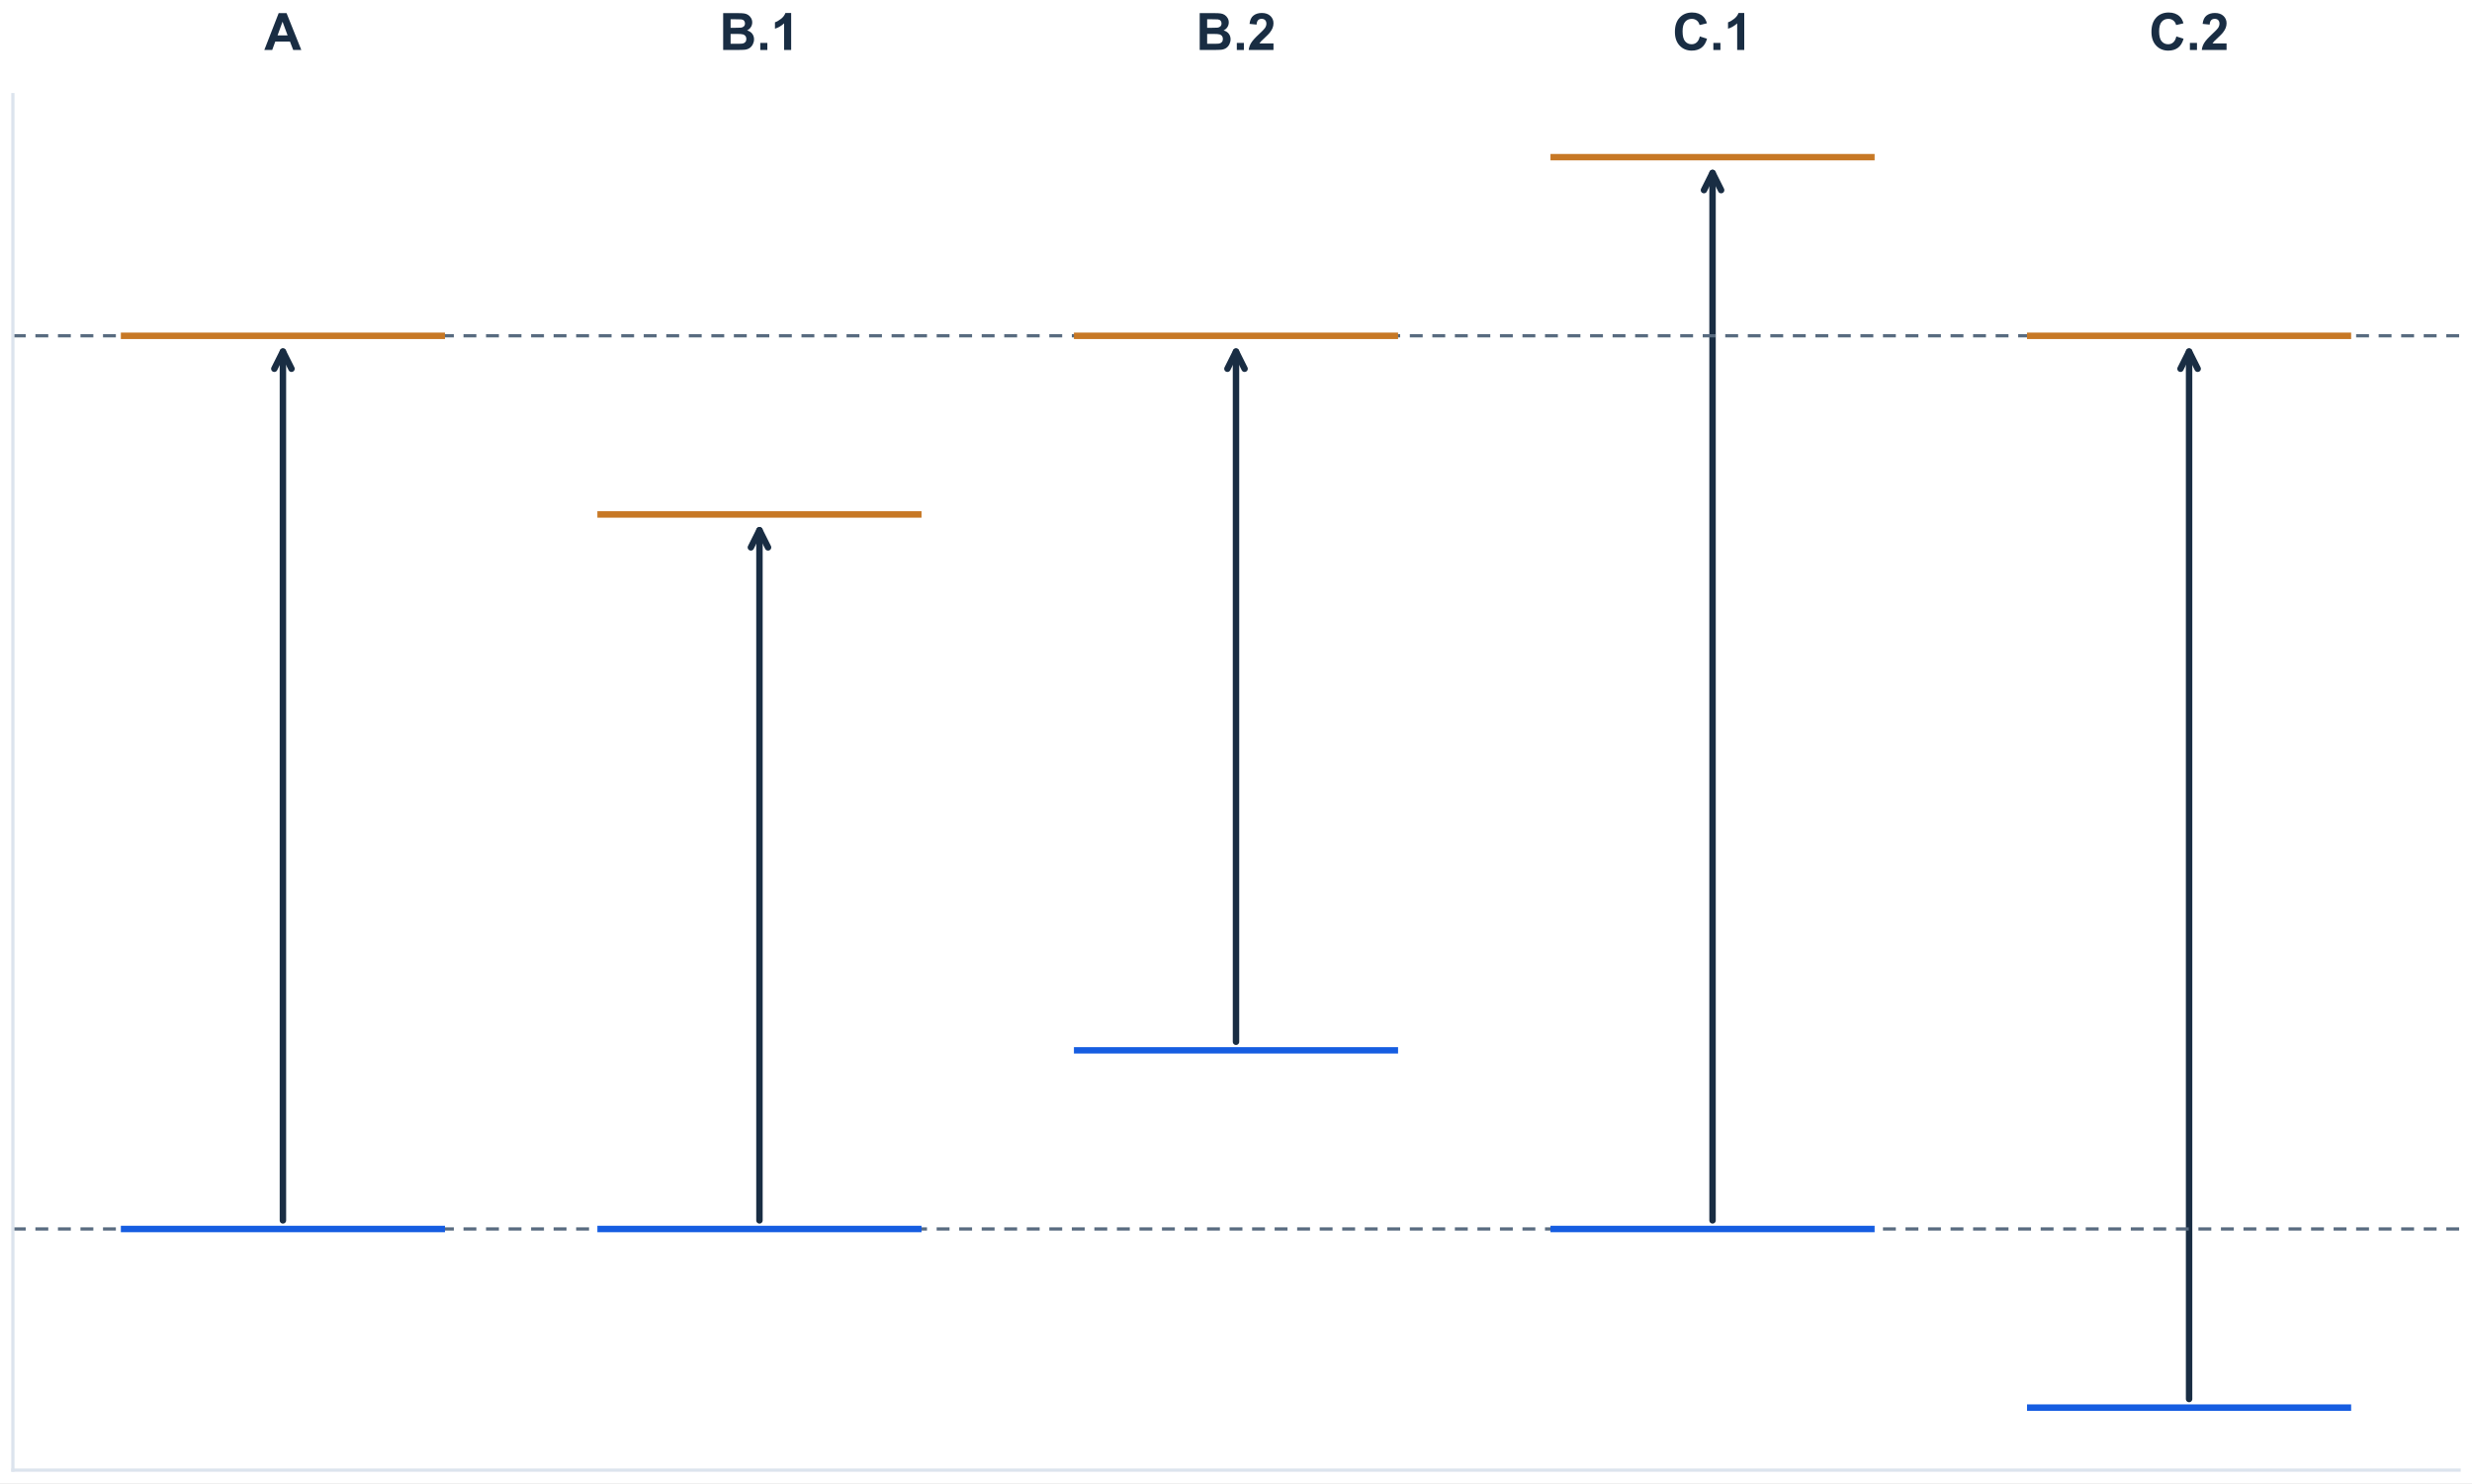
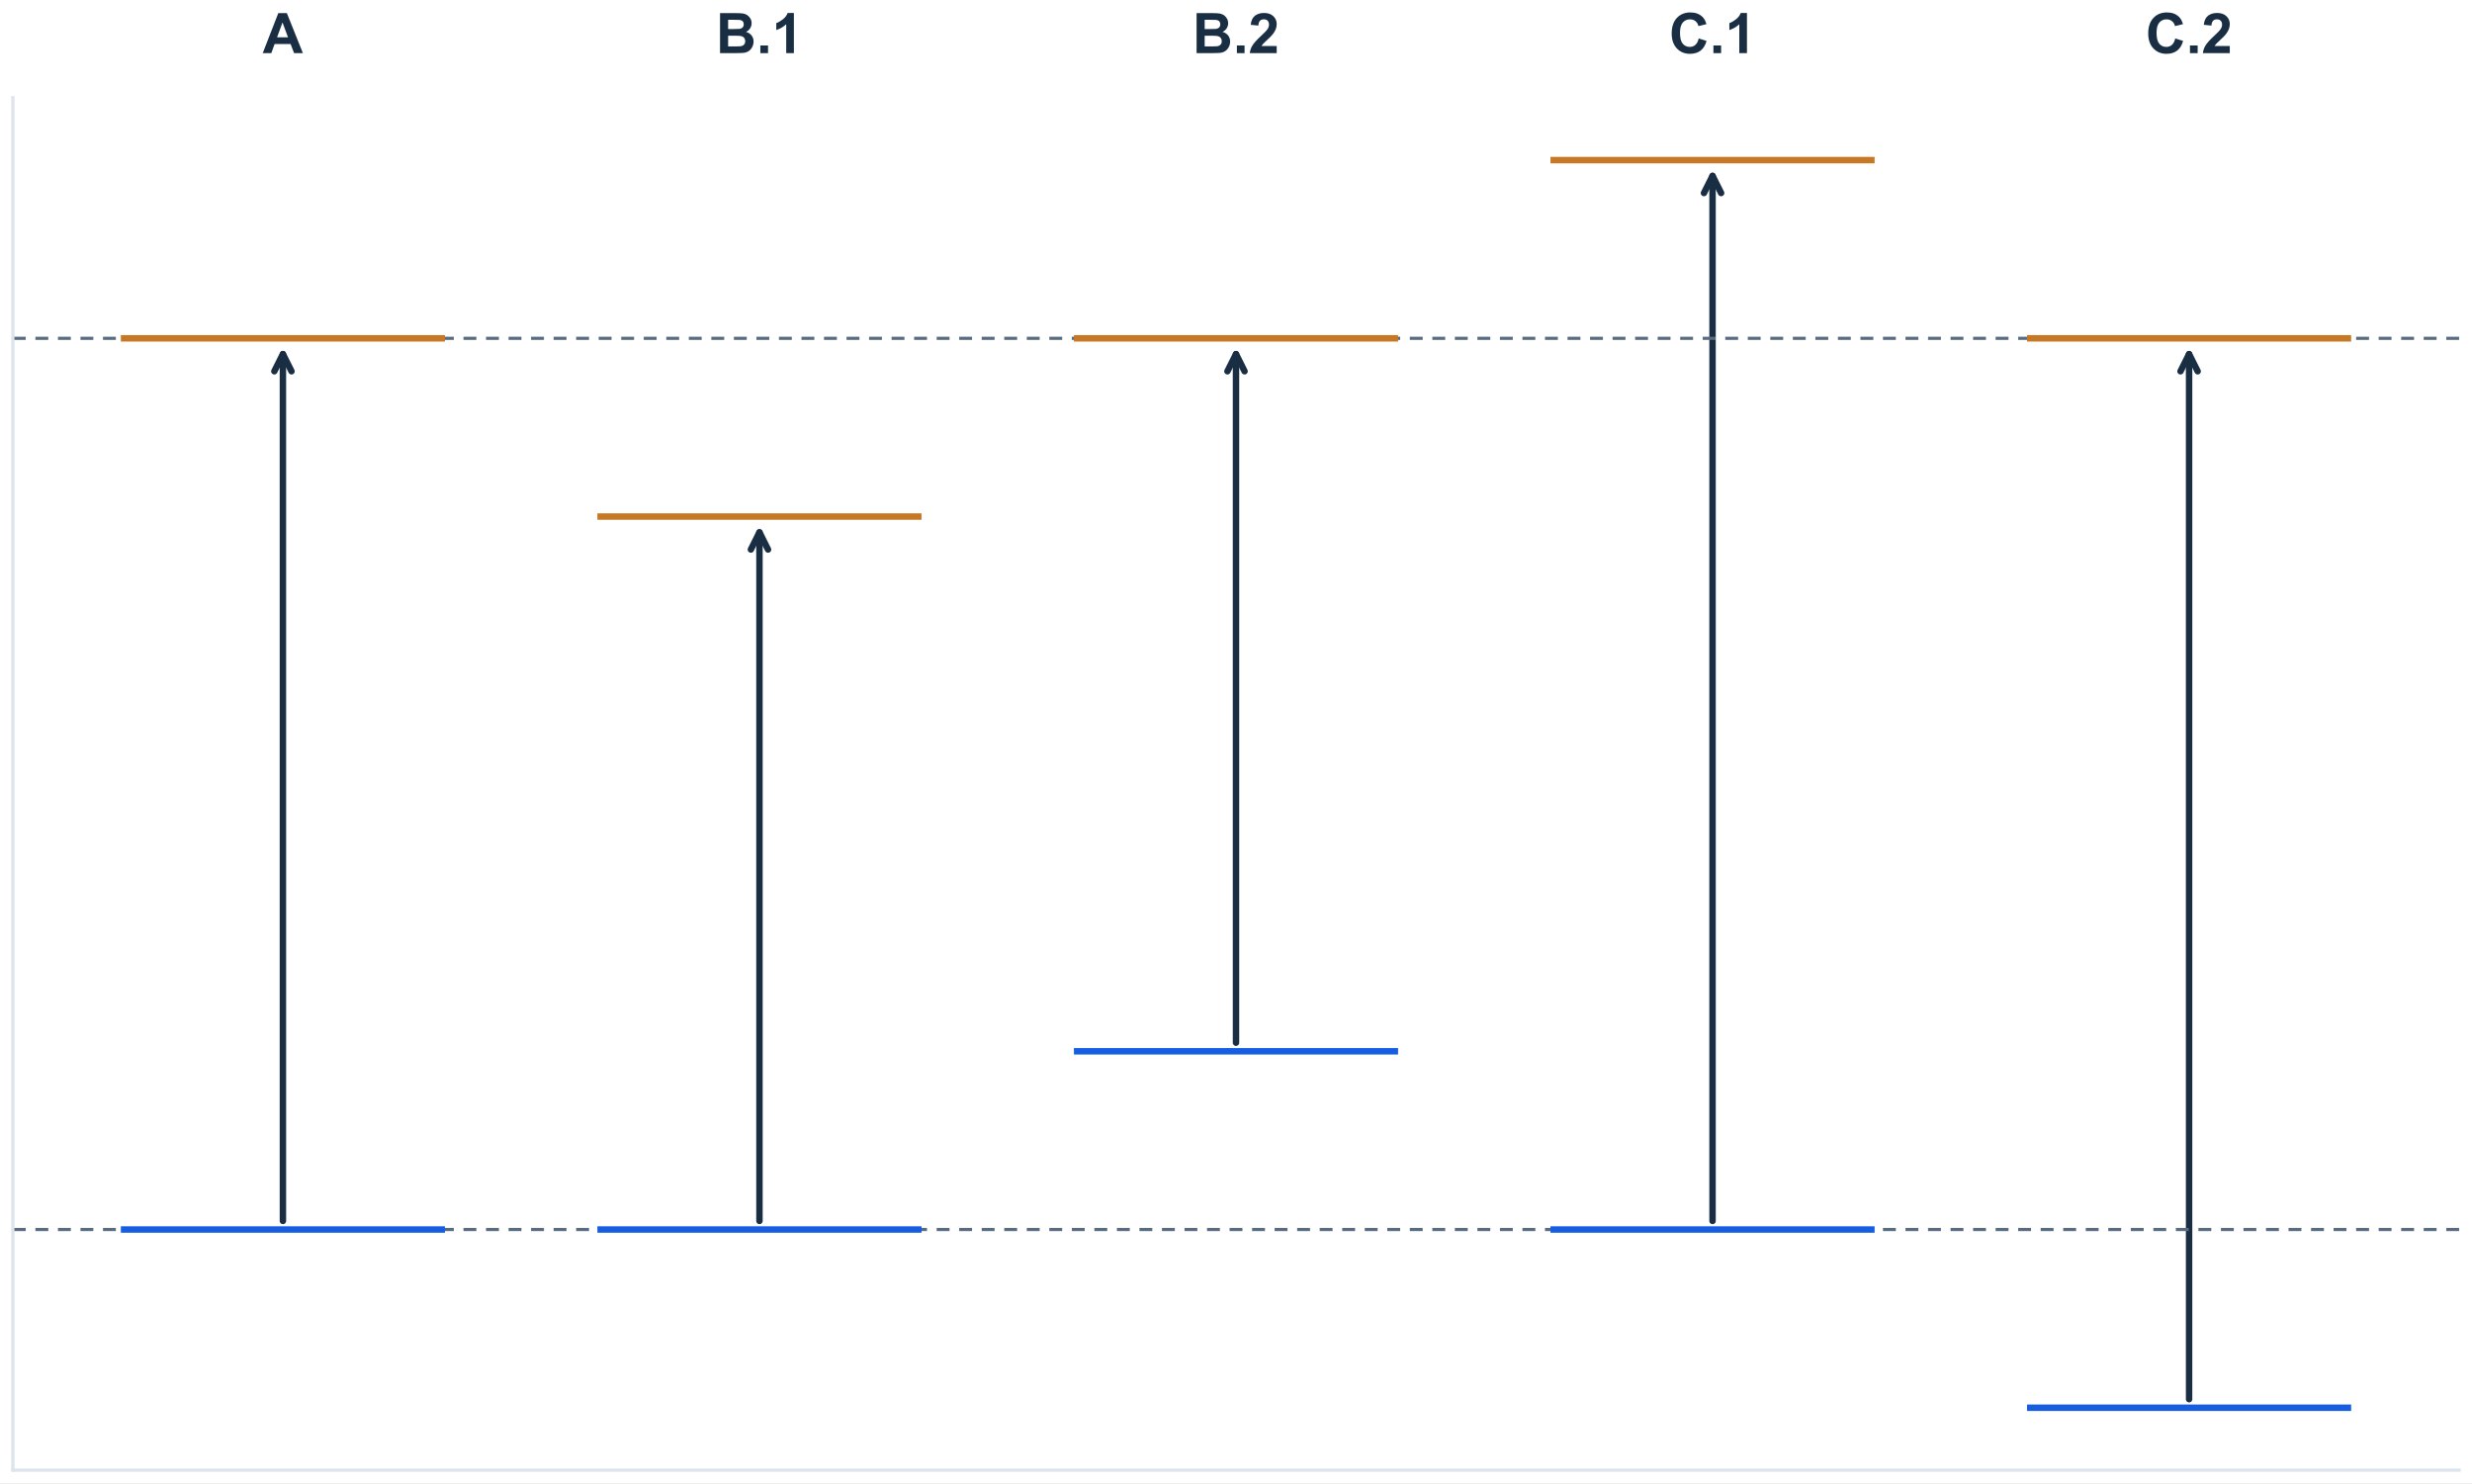
<svg xmlns="http://www.w3.org/2000/svg" xmlns:xlink="http://www.w3.org/1999/xlink" width="576pt" height="345.6pt" viewBox="0 0 576 345.6" version="1.1">
  <defs>
    <style type="text/css">*{stroke-linejoin: round; stroke-linecap: butt}</style>
  </defs>
  <g id="figure_1">
    <g id="patch_1">
      <path d="M 0 345.6  L 576 345.6  L 576 0  L 0 0  z " style="fill: #ffffff" />
    </g>
    <g id="axes_1">
      <g id="patch_2">
-         <path d="M 3 342.6  L 573 342.6  L 573 22.056  L 3 22.056  z " style="fill: #ffffff" />
+         <path d="M 3 342.6  L 573 342.6  L 573 22.769  L 3 22.769  z " style="fill: #ffffff" />
      </g>
      <g id="matplotlib.axis_1" />
      <g id="matplotlib.axis_2" />
      <g id="patch_3">
-         <path d="M 65.922 284.403  Q 65.922 182.328 65.922 81.93  " clip-path="url(#p9f8d88b4d9)" style="fill: none; stroke: #192d43; stroke-width: 1.5; stroke-linecap: round" />
-         <path d="M 63.922 85.93  L 65.922 81.93  L 67.922 85.93  " clip-path="url(#p9f8d88b4d9)" style="fill: none; stroke: #192d43; stroke-width: 1.5; stroke-linecap: round" />
+         <path d="M 65.922 284.526  Q 65.922 182.684 65.922 82.519  " clip-path="url(#p479493b6c4)" style="fill: none; stroke: #192d43; stroke-width: 1.5; stroke-linecap: round" />
+         <path d="M 63.922 86.519  L 65.922 82.519  L 67.922 86.519  " clip-path="url(#p479493b6c4)" style="fill: none; stroke: #192d43; stroke-width: 1.5; stroke-linecap: round" />
      </g>
      <g id="patch_4">
-         <path d="M 176.961 284.401  Q 176.961 203.143 176.961 123.562  " clip-path="url(#p9f8d88b4d9)" style="fill: none; stroke: #192d43; stroke-width: 1.5; stroke-linecap: round" />
-         <path d="M 174.961 127.562  L 176.961 123.562  L 178.961 127.562  " clip-path="url(#p9f8d88b4d9)" style="fill: none; stroke: #192d43; stroke-width: 1.5; stroke-linecap: round" />
+         <path d="M 176.961 284.525  Q 176.961 203.453 176.961 124.058  " clip-path="url(#p479493b6c4)" style="fill: none; stroke: #192d43; stroke-width: 1.5; stroke-linecap: round" />
+         <path d="M 174.961 128.058  L 176.961 124.058  L 178.961 128.058  " clip-path="url(#p479493b6c4)" style="fill: none; stroke: #192d43; stroke-width: 1.5; stroke-linecap: round" />
      </g>
      <g id="patch_5">
-         <path d="M 288 242.772  Q 288 161.514 288 81.933  " clip-path="url(#p9f8d88b4d9)" style="fill: none; stroke: #192d43; stroke-width: 1.5; stroke-linecap: round" />
-         <path d="M 286 85.933  L 288 81.933  L 290 85.933  " clip-path="url(#p9f8d88b4d9)" style="fill: none; stroke: #192d43; stroke-width: 1.5; stroke-linecap: round" />
+         <path d="M 288 242.989  Q 288 161.916 288 82.521  " clip-path="url(#p479493b6c4)" style="fill: none; stroke: #192d43; stroke-width: 1.5; stroke-linecap: round" />
+         <path d="M 286 86.521  L 288 82.521  L 290 86.521  " clip-path="url(#p479493b6c4)" style="fill: none; stroke: #192d43; stroke-width: 1.5; stroke-linecap: round" />
      </g>
      <g id="patch_6">
-         <path d="M 399.039 284.4  Q 399.039 161.513 399.039 40.303  " clip-path="url(#p9f8d88b4d9)" style="fill: none; stroke: #192d43; stroke-width: 1.5; stroke-linecap: round" />
-         <path d="M 397.039 44.303  L 399.039 40.303  L 401.039 44.303  " clip-path="url(#p9f8d88b4d9)" style="fill: none; stroke: #192d43; stroke-width: 1.5; stroke-linecap: round" />
+         <path d="M 399.039 284.529  Q 399.039 161.919 399.039 40.986  " clip-path="url(#p479493b6c4)" style="fill: none; stroke: #192d43; stroke-width: 1.5; stroke-linecap: round" />
+         <path d="M 397.039 44.986  L 399.039 40.986  L 401.039 44.986  " clip-path="url(#p479493b6c4)" style="fill: none; stroke: #192d43; stroke-width: 1.5; stroke-linecap: round" />
      </g>
      <g id="patch_7">
-         <path d="M 510.078 326.029  Q 510.078 203.142 510.078 81.932  " clip-path="url(#p9f8d88b4d9)" style="fill: none; stroke: #192d43; stroke-width: 1.5; stroke-linecap: round" />
-         <path d="M 508.078 85.932  L 510.078 81.932  L 512.078 85.932  " clip-path="url(#p9f8d88b4d9)" style="fill: none; stroke: #192d43; stroke-width: 1.5; stroke-linecap: round" />
+         <path d="M 510.078 326.066  Q 510.078 203.456 510.078 82.523  " clip-path="url(#p479493b6c4)" style="fill: none; stroke: #192d43; stroke-width: 1.5; stroke-linecap: round" />
+         <path d="M 508.078 86.523  L 510.078 82.523  L 512.078 86.523  " clip-path="url(#p479493b6c4)" style="fill: none; stroke: #192d43; stroke-width: 1.5; stroke-linecap: round" />
      </g>
      <g id="line2d_1">
-         <path d="M 3 286.401  L 573 286.401  " clip-path="url(#p9f8d88b4d9)" style="fill: none; stroke-dasharray: 3,2.25; stroke-dashoffset: 0; stroke: #586b80; stroke-width: 0.75" />
+         <path d="M 3 286.525  L 573 286.525  " clip-path="url(#p479493b6c4)" style="fill: none; stroke-dasharray: 3,2.25; stroke-dashoffset: 0; stroke: #586b80; stroke-width: 0.75" />
      </g>
      <g id="line2d_2">
-         <path d="M 3 78.255  L 573 78.255  " clip-path="url(#p9f8d88b4d9)" style="fill: none; stroke-dasharray: 3,2.25; stroke-dashoffset: 0; stroke: #586b80; stroke-width: 0.75" />
+         <path d="M 3 78.843  L 573 78.843  " clip-path="url(#p479493b6c4)" style="fill: none; stroke-dasharray: 3,2.25; stroke-dashoffset: 0; stroke: #586b80; stroke-width: 0.75" />
      </g>
      <g id="line2d_3">
-         <path d="M 28.909 286.401  L 102.935 286.401  " clip-path="url(#p9f8d88b4d9)" style="fill: none; stroke: #165de1; stroke-width: 1.5; stroke-linecap: square" />
+         <path d="M 28.909 286.525  L 102.935 286.525  " clip-path="url(#p479493b6c4)" style="fill: none; stroke: #165de1; stroke-width: 1.5; stroke-linecap: square" />
      </g>
      <g id="line2d_4">
-         <path d="M 28.909 78.255  L 102.935 78.255  " clip-path="url(#p9f8d88b4d9)" style="fill: none; stroke: #c77825; stroke-width: 1.5; stroke-linecap: square" />
+         <path d="M 28.909 78.843  L 102.935 78.843  " clip-path="url(#p479493b6c4)" style="fill: none; stroke: #c77825; stroke-width: 1.5; stroke-linecap: square" />
      </g>
      <g id="line2d_5">
-         <path d="M 139.948 286.401  L 213.974 286.401  " clip-path="url(#p9f8d88b4d9)" style="fill: none; stroke: #165de1; stroke-width: 1.5; stroke-linecap: square" />
+         <path d="M 139.948 286.525  L 213.974 286.525  " clip-path="url(#p479493b6c4)" style="fill: none; stroke: #165de1; stroke-width: 1.5; stroke-linecap: square" />
      </g>
      <g id="line2d_6">
-         <path d="M 139.948 119.884  L 213.974 119.884  " clip-path="url(#p9f8d88b4d9)" style="fill: none; stroke: #c77825; stroke-width: 1.5; stroke-linecap: square" />
+         <path d="M 139.948 120.379  L 213.974 120.379  " clip-path="url(#p479493b6c4)" style="fill: none; stroke: #c77825; stroke-width: 1.5; stroke-linecap: square" />
      </g>
      <g id="line2d_7">
-         <path d="M 250.987 244.772  L 325.013 244.772  " clip-path="url(#p9f8d88b4d9)" style="fill: none; stroke: #165de1; stroke-width: 1.5; stroke-linecap: square" />
+         <path d="M 250.987 244.989  L 325.013 244.989  " clip-path="url(#p479493b6c4)" style="fill: none; stroke: #165de1; stroke-width: 1.5; stroke-linecap: square" />
      </g>
      <g id="line2d_8">
-         <path d="M 250.987 78.255  L 325.013 78.255  " clip-path="url(#p9f8d88b4d9)" style="fill: none; stroke: #c77825; stroke-width: 1.5; stroke-linecap: square" />
+         <path d="M 250.987 78.843  L 325.013 78.843  " clip-path="url(#p479493b6c4)" style="fill: none; stroke: #c77825; stroke-width: 1.5; stroke-linecap: square" />
      </g>
      <g id="line2d_9">
-         <path d="M 362.026 286.401  L 436.052 286.401  " clip-path="url(#p9f8d88b4d9)" style="fill: none; stroke: #165de1; stroke-width: 1.5; stroke-linecap: square" />
+         <path d="M 362.026 286.525  L 436.052 286.525  " clip-path="url(#p479493b6c4)" style="fill: none; stroke: #165de1; stroke-width: 1.5; stroke-linecap: square" />
      </g>
      <g id="line2d_10">
-         <path d="M 362.026 36.626  L 436.052 36.626  " clip-path="url(#p9f8d88b4d9)" style="fill: none; stroke: #c77825; stroke-width: 1.5; stroke-linecap: square" />
+         <path d="M 362.026 37.306  L 436.052 37.306  " clip-path="url(#p479493b6c4)" style="fill: none; stroke: #c77825; stroke-width: 1.5; stroke-linecap: square" />
      </g>
      <g id="line2d_11">
-         <path d="M 473.065 328.03  L 547.091 328.03  " clip-path="url(#p9f8d88b4d9)" style="fill: none; stroke: #165de1; stroke-width: 1.5; stroke-linecap: square" />
+         <path d="M 473.065 328.062  L 547.091 328.062  " clip-path="url(#p479493b6c4)" style="fill: none; stroke: #165de1; stroke-width: 1.5; stroke-linecap: square" />
      </g>
      <g id="line2d_12">
-         <path d="M 473.065 78.255  L 547.091 78.255  " clip-path="url(#p9f8d88b4d9)" style="fill: none; stroke: #c77825; stroke-width: 1.5; stroke-linecap: square" />
+         <path d="M 473.065 78.843  L 547.091 78.843  " clip-path="url(#p479493b6c4)" style="fill: none; stroke: #c77825; stroke-width: 1.5; stroke-linecap: square" />
      </g>
      <g id="patch_8">
-         <path d="M 3 342.6  L 3 22.056  " style="fill: none; stroke: #dce4ed; stroke-width: 0.75; stroke-linejoin: miter; stroke-linecap: square" />
+         <path d="M 3 342.6  L 3 22.769  " style="fill: none; stroke: #dce4ed; stroke-width: 0.75; stroke-linejoin: miter; stroke-linecap: square" />
      </g>
      <g id="patch_9">
        <path d="M 3 342.6  L 573 342.6  " style="fill: none; stroke: #dce4ed; stroke-width: 0.75; stroke-linejoin: miter; stroke-linecap: square" />
      </g>
      <g id="text_1">
-         <g style="fill: #192d43" transform="translate(61.58914 11.64892) scale(0.12 -0.12)">
+         <g style="fill: #192d43" transform="translate(61.21773 12.38438) scale(0.130286 -0.130286)">
          <defs>
            <path id="Arial-BoldMT-41" d="M 4597 0  L 3591 0  L 3191 1041  L 1359 1041  L 981 0  L 0 0  L 1784 4581  L 2763 4581  L 4597 0  z M 2894 1813  L 2263 3513  L 1644 1813  L 2894 1813  z " transform="scale(0.015625)" />
          </defs>
          <use xlink:href="#Arial-BoldMT-41" />
        </g>
      </g>
      <g id="text_2">
-         <g style="fill: #192d43" transform="translate(167.6246 11.64892) scale(0.12 -0.12)">
+         <g style="fill: #192d43" transform="translate(166.8243 12.38438) scale(0.130286 -0.130286)">
          <defs>
            <path id="Arial-BoldMT-42" d="M 469 4581  L 2300 4581  Q 2844 4581 3111 4536  Q 3378 4491 3589 4347  Q 3800 4203 3940 3964  Q 4081 3725 4081 3428  Q 4081 3106 3907 2837  Q 3734 2569 3438 2434  Q 3856 2313 4081 2019  Q 4306 1725 4306 1328  Q 4306 1016 4161 720  Q 4016 425 3764 248  Q 3513 72 3144 31  Q 2913 6 2028 0  L 469 0  L 469 4581  z M 1394 3819  L 1394 2759  L 2000 2759  Q 2541 2759 2672 2775  Q 2909 2803 3045 2939  Q 3181 3075 3181 3297  Q 3181 3509 3064 3642  Q 2947 3775 2716 3803  Q 2578 3819 1925 3819  L 1394 3819  z M 1394 1997  L 1394 772  L 2250 772  Q 2750 772 2884 800  Q 3091 838 3220 983  Q 3350 1128 3350 1372  Q 3350 1578 3250 1722  Q 3150 1866 2961 1931  Q 2772 1997 2141 1997  L 1394 1997  z " transform="scale(0.015625)" />
            <path id="Arial-BoldMT-2e" d="M 459 0  L 459 878  L 1338 878  L 1338 0  L 459 0  z " transform="scale(0.015625)" />
            <path id="Arial-BoldMT-31" d="M 2519 0  L 1641 0  L 1641 3309  Q 1159 2859 506 2644  L 506 3441  Q 850 3553 1253 3867  Q 1656 4181 1806 4600  L 2519 4600  L 2519 0  z " transform="scale(0.015625)" />
          </defs>
          <use xlink:href="#Arial-BoldMT-42" />
          <use xlink:href="#Arial-BoldMT-2e" transform="translate(72.2168 0)" />
          <use xlink:href="#Arial-BoldMT-31" transform="translate(100 0)" />
        </g>
      </g>
      <g id="text_3">
-         <g style="fill: #192d43" transform="translate(278.6634 11.64892) scale(0.12 -0.12)">
+         <g style="fill: #192d43" transform="translate(277.8632 12.38438) scale(0.130286 -0.130286)">
          <defs>
            <path id="Arial-BoldMT-32" d="M 3238 816  L 3238 0  L 159 0  Q 209 463 459 877  Q 709 1291 1447 1975  Q 2041 2528 2175 2725  Q 2356 2997 2356 3263  Q 2356 3556 2198 3714  Q 2041 3872 1763 3872  Q 1488 3872 1325 3706  Q 1163 3541 1138 3156  L 263 3244  Q 341 3969 753 4284  Q 1166 4600 1784 4600  Q 2463 4600 2850 4234  Q 3238 3869 3238 3325  Q 3238 3016 3127 2736  Q 3016 2456 2775 2150  Q 2616 1947 2200 1565  Q 1784 1184 1673 1059  Q 1563 934 1494 816  L 3238 816  z " transform="scale(0.015625)" />
          </defs>
          <use xlink:href="#Arial-BoldMT-42" />
          <use xlink:href="#Arial-BoldMT-2e" transform="translate(72.2168 0)" />
          <use xlink:href="#Arial-BoldMT-32" transform="translate(100 0)" />
        </g>
      </g>
      <g id="text_4">
-         <g style="fill: #192d43" transform="translate(389.7023 11.64892) scale(0.12 -0.12)">
+         <g style="fill: #192d43" transform="translate(388.902 12.38438) scale(0.130286 -0.130286)">
          <defs>
            <path id="Arial-BoldMT-43" d="M 3397 1684  L 4294 1400  Q 4088 650 3608 286  Q 3128 -78 2391 -78  Q 1478 -78 890 545  Q 303 1169 303 2250  Q 303 3394 893 4026  Q 1484 4659 2447 4659  Q 3288 4659 3813 4163  Q 4125 3869 4281 3319  L 3366 3100  Q 3284 3456 3026 3662  Q 2769 3869 2400 3869  Q 1891 3869 1573 3503  Q 1256 3138 1256 2319  Q 1256 1450 1568 1081  Q 1881 713 2381 713  Q 2750 713 3015 947  Q 3281 1181 3397 1684  z " transform="scale(0.015625)" />
          </defs>
          <use xlink:href="#Arial-BoldMT-43" />
          <use xlink:href="#Arial-BoldMT-2e" transform="translate(72.2168 0)" />
          <use xlink:href="#Arial-BoldMT-31" transform="translate(100 0)" />
        </g>
      </g>
      <g id="text_5">
-         <g style="fill: #192d43" transform="translate(500.7412 11.64892) scale(0.12 -0.12)">
+         <g style="fill: #192d43" transform="translate(499.9409 12.38438) scale(0.130286 -0.130286)">
          <use xlink:href="#Arial-BoldMT-43" />
          <use xlink:href="#Arial-BoldMT-2e" transform="translate(72.2168 0)" />
          <use xlink:href="#Arial-BoldMT-32" transform="translate(100 0)" />
        </g>
      </g>
    </g>
  </g>
  <defs>
-     <clipPath id="p9f8d88b4d9">
-       <rect x="3" y="22.056" width="570" height="320.544" />
+     <clipPath id="p479493b6c4">
+       <rect x="3" y="22.769" width="570" height="319.831" />
    </clipPath>
  </defs>
</svg>
